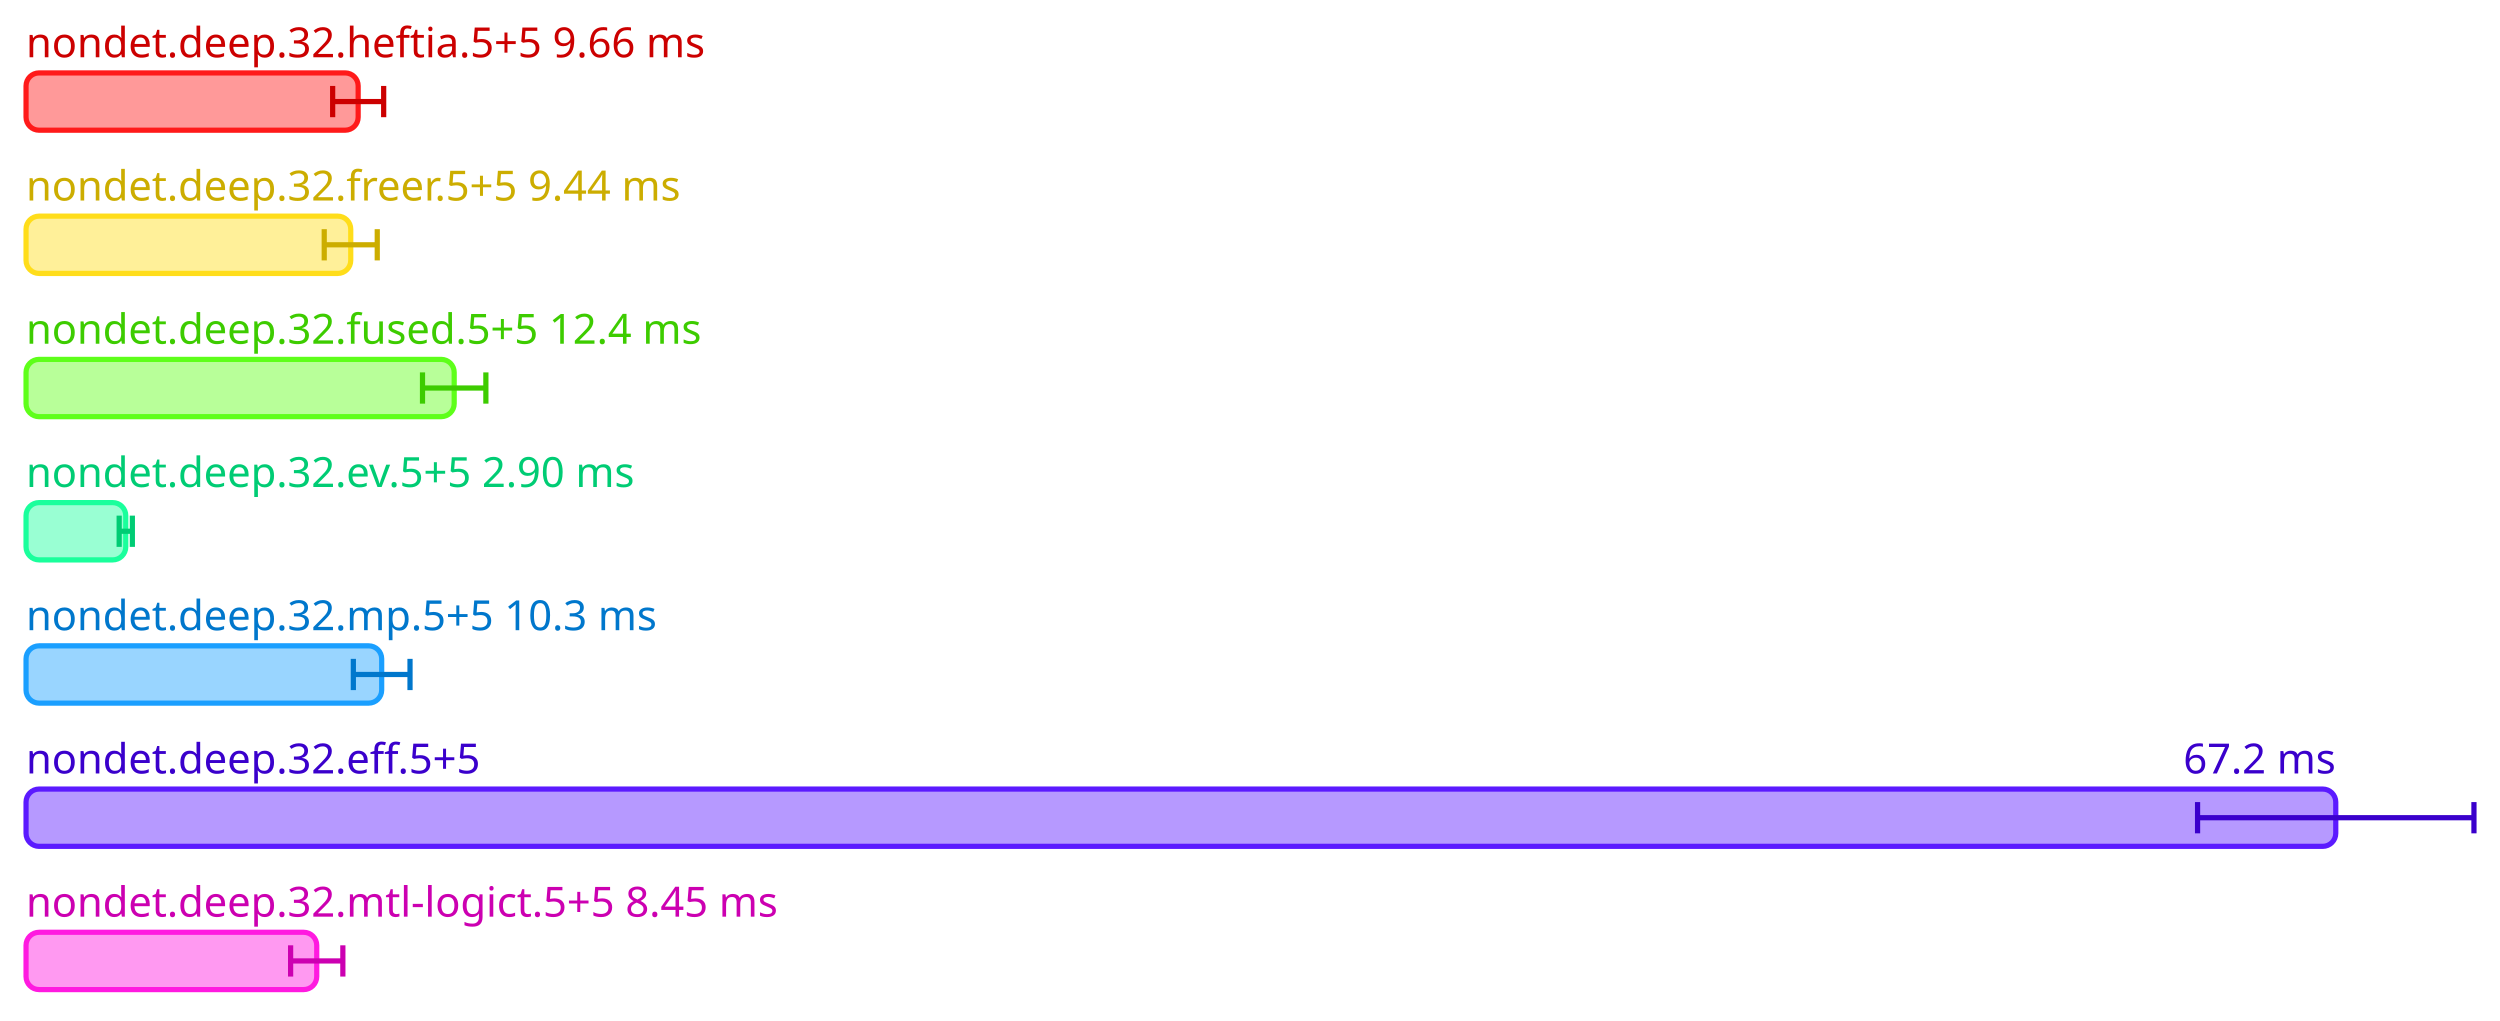
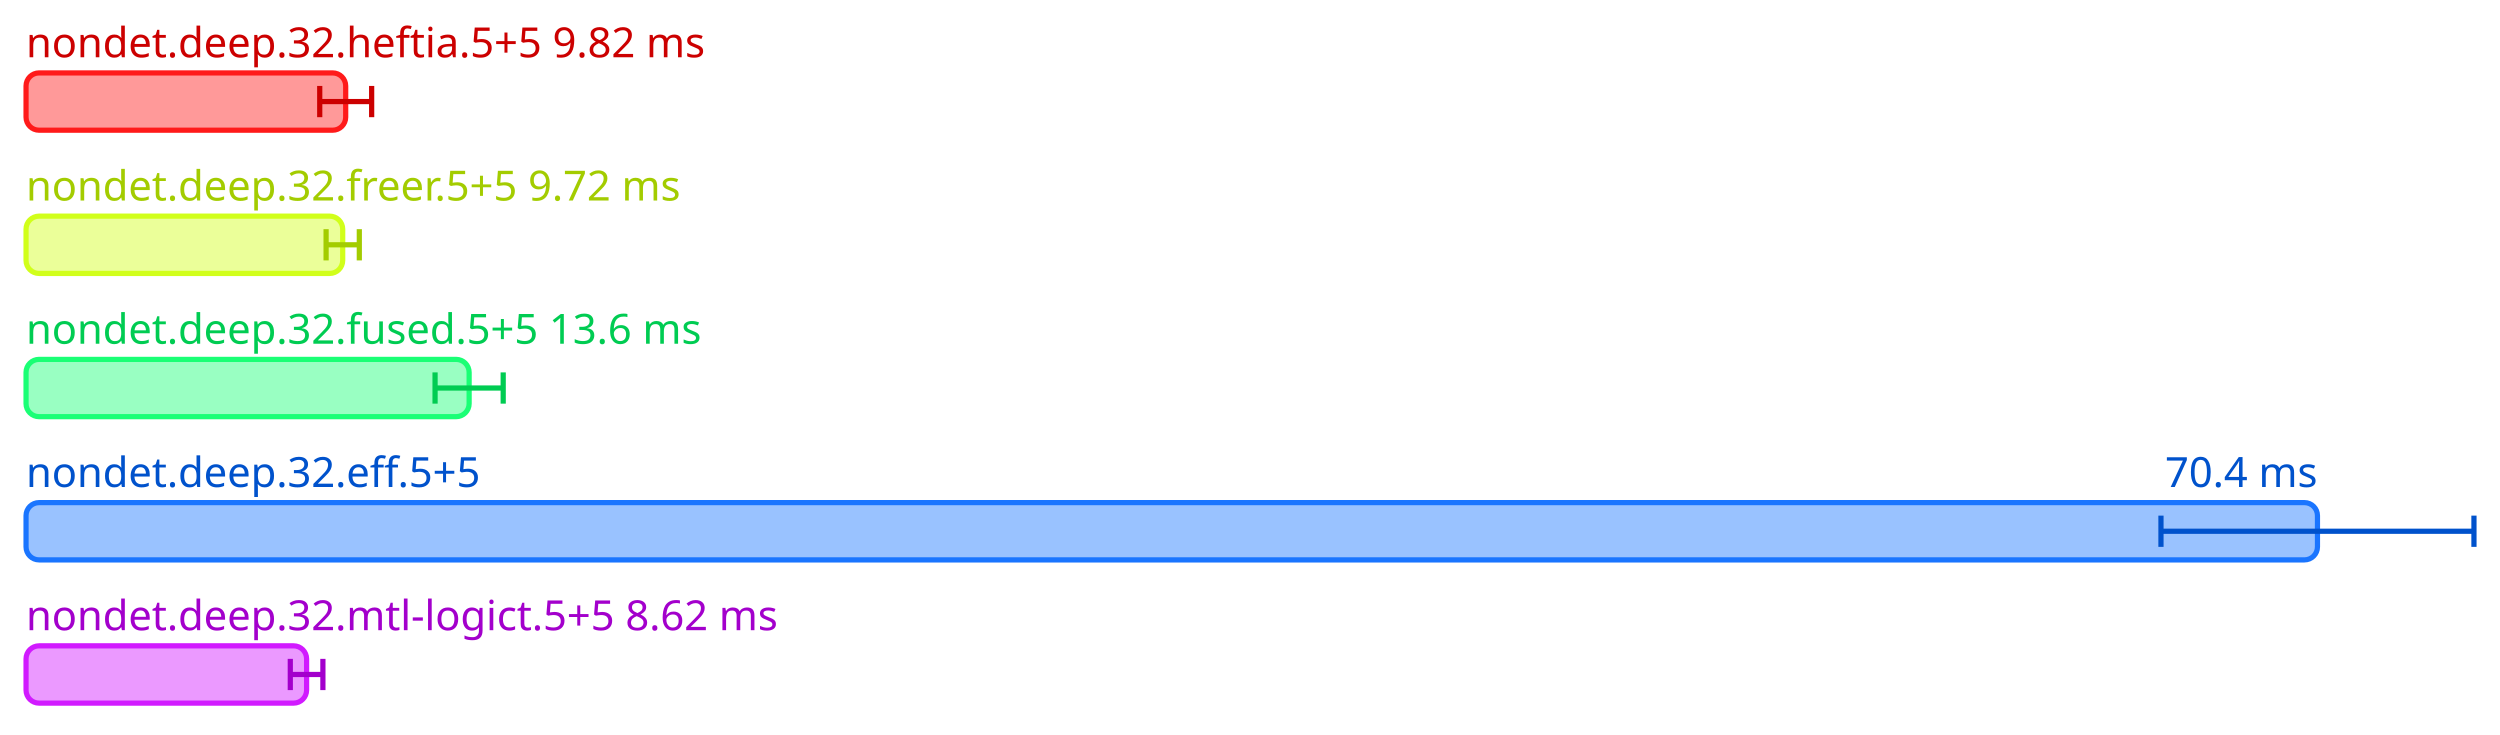
- <svg xmlns="http://www.w3.org/2000/svg" height="392" width="960.0" font-size="16" font-family="sans-serif" stroke-width="2">
+ <svg xmlns="http://www.w3.org/2000/svg" height="282" width="960.0" font-size="16" font-family="sans-serif" stroke-width="2">
  <g transform="translate(10.0 0)">
-     <text fill="hsl(0, 100%, 40%)" y="22">nondet.deep.32.heftia.5+5 9.66 ms</text>
+     <text fill="hsl(0, 100%, 40%)" y="22">nondet.deep.32.heftia.5+5 9.82 ms</text>
    <g>
-       <rect y="28" rx="5" height="22" width="127.534" fill="hsl(0, 100%, 80%)" stroke="hsl(0, 100%, 55%)" />
+       <rect y="28" rx="5" height="22" width="122.746" fill="hsl(0, 100%, 80%)" stroke="hsl(0, 100%, 55%)" />
      <g stroke="hsl(0, 100%, 40%)">
-         <line x1="117.739" x2="137.328" y1="39" y2="39" />
-         <line x1="117.739" x2="117.739" y1="33" y2="45" />
-         <line x1="137.328" x2="137.328" y1="33" y2="45" />
+         <line x1="112.777" x2="132.714" y1="39" y2="39" />
+         <line x1="112.777" x2="112.777" y1="33" y2="45" />
+         <line x1="132.714" x2="132.714" y1="33" y2="45" />
      </g>
    </g>
-     <text fill="hsl(51, 100%, 40%)" y="77">nondet.deep.32.freer.5+5 9.44 ms</text>
+     <text fill="hsl(72, 100%, 40%)" y="77">nondet.deep.32.freer.5+5 9.72 ms</text>
    <g>
-       <rect y="83" rx="5" height="22" width="124.684" fill="hsl(51, 100%, 80%)" stroke="hsl(51, 100%, 55%)" />
-       <g stroke="hsl(51, 100%, 40%)">
-         <line x1="114.503" x2="134.865" y1="94" y2="94" />
-         <line x1="114.503" x2="114.503" y1="88" y2="100" />
-         <line x1="134.865" x2="134.865" y1="88" y2="100" />
+       <rect y="83" rx="5" height="22" width="121.598" fill="hsl(72, 100%, 80%)" stroke="hsl(72, 100%, 55%)" />
+       <g stroke="hsl(72, 100%, 40%)">
+         <line x1="115.22" x2="127.975" y1="94" y2="94" />
+         <line x1="115.22" x2="115.22" y1="88" y2="100" />
+         <line x1="127.975" x2="127.975" y1="88" y2="100" />
      </g>
    </g>
-     <text fill="hsl(102, 100%, 40%)" y="132">nondet.deep.32.fused.5+5 12.4 ms</text>
+     <text fill="hsl(144, 100%, 40%)" y="132">nondet.deep.32.fused.5+5 13.6 ms</text>
    <g>
-       <rect y="138" rx="5" height="22" width="164.407" fill="hsl(102, 100%, 80%)" stroke="hsl(102, 100%, 55%)" />
-       <g stroke="hsl(102, 100%, 40%)">
-         <line x1="152.24" x2="176.574" y1="149" y2="149" />
-         <line x1="152.24" x2="152.24" y1="143" y2="155" />
-         <line x1="176.574" x2="176.574" y1="143" y2="155" />
+       <rect y="138" rx="5" height="22" width="170.147" fill="hsl(144, 100%, 80%)" stroke="hsl(144, 100%, 55%)" />
+       <g stroke="hsl(144, 100%, 40%)">
+         <line x1="157.063" x2="183.23" y1="149" y2="149" />
+         <line x1="157.063" x2="157.063" y1="143" y2="155" />
+         <line x1="183.23" x2="183.23" y1="143" y2="155" />
      </g>
    </g>
-     <text fill="hsl(154, 100%, 40%)" y="187">nondet.deep.32.ev.5+5 2.90 ms</text>
+     <g fill="hsl(216, 100%, 40%)">
+       <text y="187">nondet.deep.32.eff.5+5</text>
+       <text y="187" x="879.906" text-anchor="end">70.4 ms</text>
+     </g>
    <g>
-       <rect y="193" rx="5" height="22" width="38.292" fill="hsl(154, 100%, 80%)" stroke="hsl(154, 100%, 55%)" />
-       <g stroke="hsl(154, 100%, 40%)">
-         <line x1="35.76" x2="40.824" y1="204" y2="204" />
-         <line x1="35.76" x2="35.76" y1="198" y2="210" />
-         <line x1="40.824" x2="40.824" y1="198" y2="210" />
+       <rect y="193" rx="5" height="22" width="879.906" fill="hsl(216, 100%, 80%)" stroke="hsl(216, 100%, 55%)" />
+       <g stroke="hsl(216, 100%, 40%)">
+         <line x1="819.811" x2="940.0" y1="204" y2="204" />
+         <line x1="819.811" x2="819.811" y1="198" y2="210" />
+         <line x1="940.0" x2="940.0" y1="198" y2="210" />
      </g>
    </g>
-     <text fill="hsl(205, 100%, 40%)" y="242">nondet.deep.32.mp.5+5 10.3 ms</text>
+     <text fill="hsl(288, 100%, 40%)" y="242">nondet.deep.32.mtl-logict.5+5 8.62 ms</text>
    <g>
-       <rect y="248" rx="5" height="22" width="136.565" fill="hsl(205, 100%, 80%)" stroke="hsl(205, 100%, 55%)" />
-       <g stroke="hsl(205, 100%, 40%)">
-         <line x1="125.685" x2="147.446" y1="259" y2="259" />
-         <line x1="125.685" x2="125.685" y1="253" y2="265" />
-         <line x1="147.446" x2="147.446" y1="253" y2="265" />
-       </g>
-     </g>
-     <g fill="hsl(257, 100%, 40%)">
-       <text y="297">nondet.deep.32.eff.5+5</text>
-       <text y="297" x="886.932" text-anchor="end">67.2 ms</text>
-     </g>
-     <g>
-       <rect y="303" rx="5" height="22" width="886.932" fill="hsl(257, 100%, 80%)" stroke="hsl(257, 100%, 55%)" />
-       <g stroke="hsl(257, 100%, 40%)">
-         <line x1="833.865" x2="940.0" y1="314" y2="314" />
-         <line x1="833.865" x2="833.865" y1="308" y2="320" />
-         <line x1="940.0" x2="940.0" y1="308" y2="320" />
-       </g>
-     </g>
-     <text fill="hsl(308, 100%, 40%)" y="352">nondet.deep.32.mtl-logict.5+5 8.45 ms</text>
-     <g>
-       <rect y="358" rx="5" height="22" width="111.625" fill="hsl(308, 100%, 80%)" stroke="hsl(308, 100%, 55%)" />
-       <g stroke="hsl(308, 100%, 40%)">
-         <line x1="101.595" x2="121.655" y1="369" y2="369" />
-         <line x1="101.595" x2="101.595" y1="363" y2="375" />
-         <line x1="121.655" x2="121.655" y1="363" y2="375" />
+       <rect y="248" rx="5" height="22" width="107.732" fill="hsl(288, 100%, 80%)" stroke="hsl(288, 100%, 55%)" />
+       <g stroke="hsl(288, 100%, 40%)">
+         <line x1="101.472" x2="113.992" y1="259" y2="259" />
+         <line x1="101.472" x2="101.472" y1="253" y2="265" />
+         <line x1="113.992" x2="113.992" y1="253" y2="265" />
      </g>
    </g>
  </g>
</svg>
